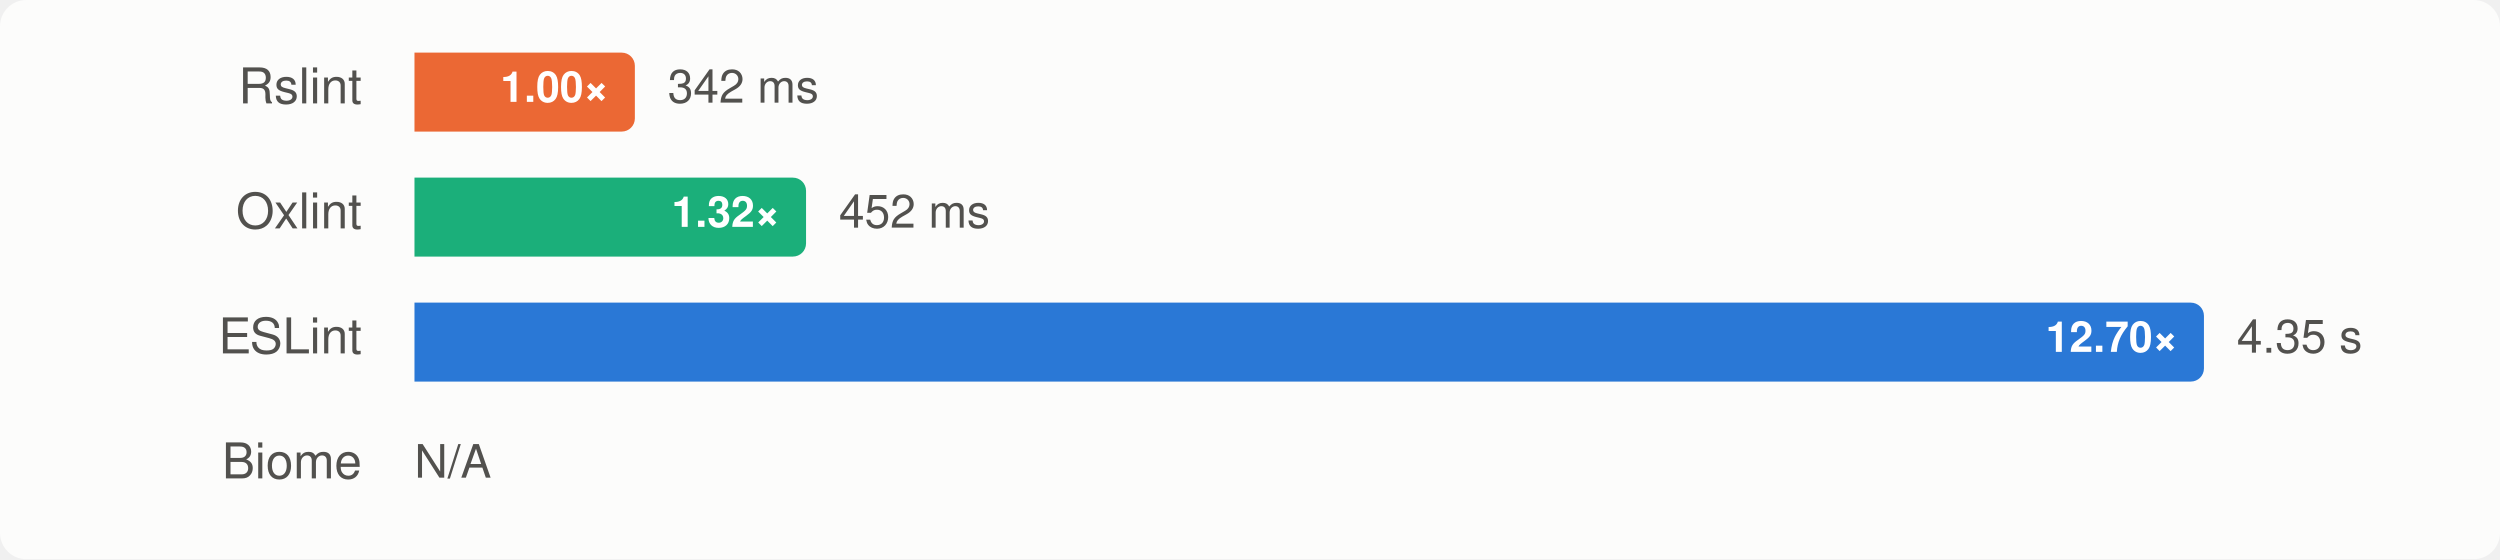
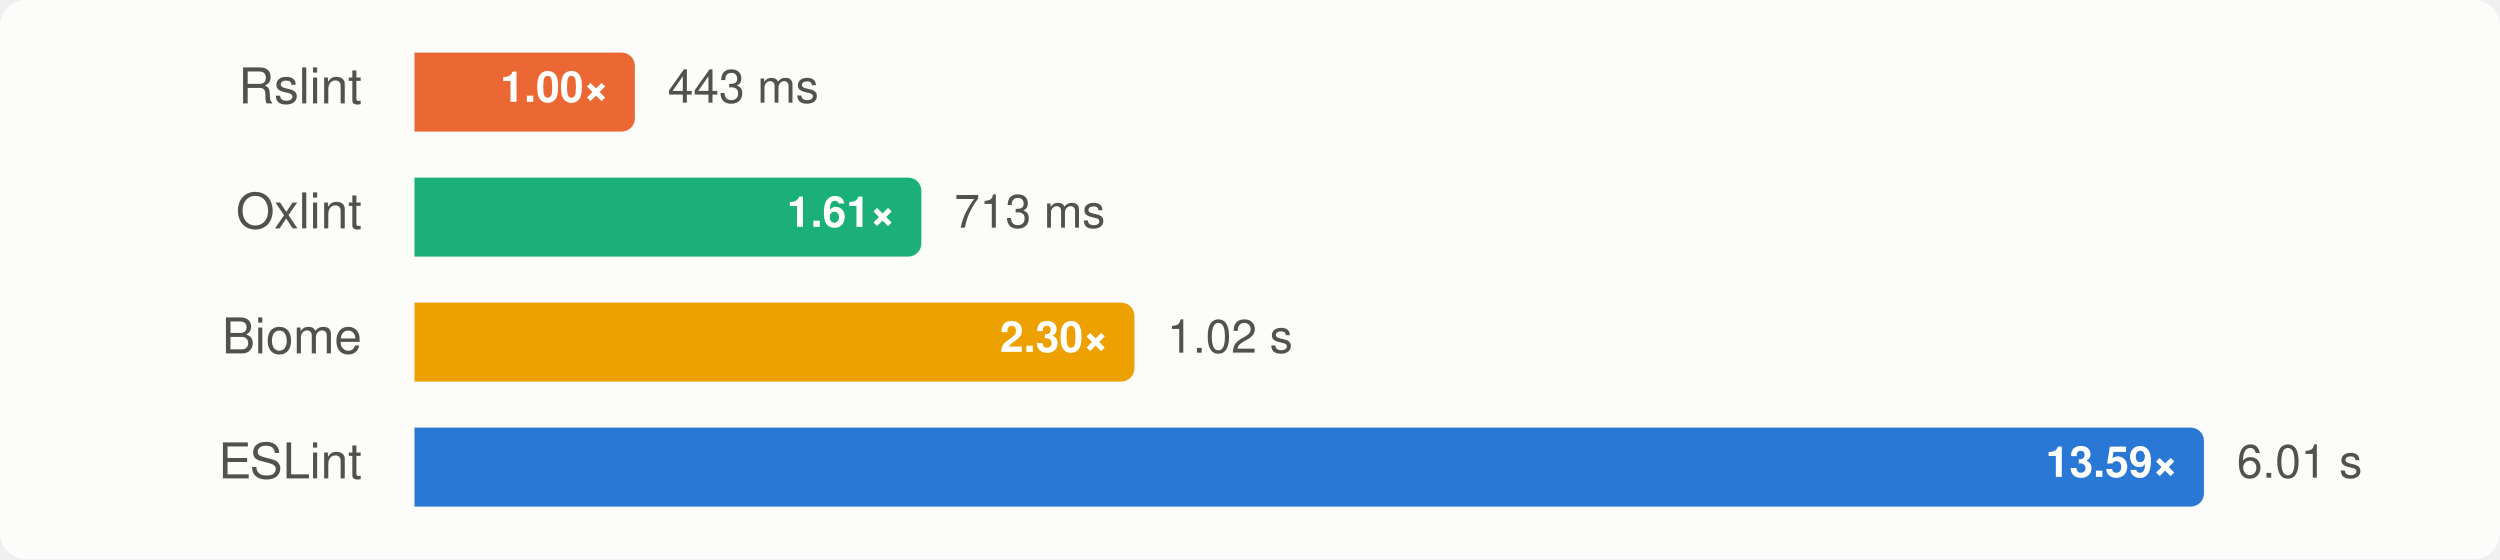
<svg xmlns="http://www.w3.org/2000/svg" width="760" height="170" viewBox="0 0 760 170" font-family="-apple-system, BlinkMacSystemFont, 'Segoe UI', Helvetica, Arial, sans-serif" role="img" aria-label="Group B, rspack: median wall time, lower is better">
  <style>
    .surface { fill: #fcfcfb; }
    .t-primary { fill: #0b0b0b; }
    .t-secondary { fill: #52514e; }
    .ratio { fill: #ffffff; }
    .bar-eslint { fill: #2a78d6; }
    .bar-rslint { fill: #eb6834; }
    .bar-oxlint { fill: #1baf7a; }
    .bar-biome { fill: #eda100; }
    @media (prefers-color-scheme: dark) {
      .surface { fill: #1a1a19; }
      .t-primary { fill: #f0efec; }
      .t-secondary { fill: #c3c2b7; }
      .bar-eslint { fill: #3987e5; }
      .bar-rslint { fill: #d95926; }
      .bar-oxlint { fill: #199e70; }
      .bar-biome { fill: #c98500; }
    }
  </style>
  <rect class="surface" width="760" height="170" rx="8" />
  <g>
    <text class="t-secondary" x="110" y="28" text-anchor="end" dominant-baseline="central" font-size="15">Rslint</text>
    <path class="bar-rslint" d="M126,16H189A4,4 0 0 1 193,20V36A4,4 0 0 1 189,40H126Z" />
    <text class="ratio" x="185" y="28" text-anchor="end" dominant-baseline="central" font-size="13" font-weight="700">1.00×</text>
-     <text class="t-secondary" x="203" y="28" dominant-baseline="central" font-size="14">342 ms</text>
+     <text class="t-secondary" x="203" y="28" dominant-baseline="central" font-size="14">443 ms</text>
  </g>
  <g>
    <text class="t-secondary" x="110" y="66" text-anchor="end" dominant-baseline="central" font-size="15">Oxlint</text>
-     <path class="bar-oxlint" d="M126,54H241.038A4,4 0 0 1 245.038,58V74A4,4 0 0 1 241.038,78H126Z" />
-     <text class="ratio" x="237.038" y="66" text-anchor="end" dominant-baseline="central" font-size="13" font-weight="700">1.32×</text>
-     <text class="t-secondary" x="255.038" y="66" dominant-baseline="central" font-size="14">452 ms</text>
+     <path class="bar-oxlint" d="M126,54H276.095A4,4 0 0 1 280.095,58V74A4,4 0 0 1 276.095,78H126Z" />
+     <text class="ratio" x="272.095" y="66" text-anchor="end" dominant-baseline="central" font-size="13" font-weight="700">1.61×</text>
+     <text class="t-secondary" x="290.095" y="66" dominant-baseline="central" font-size="14">713 ms</text>
  </g>
  <g>
-     <text class="t-secondary" x="110" y="104" text-anchor="end" dominant-baseline="central" font-size="15">ESLint</text>
-     <path class="bar-eslint" d="M126,92H666A4,4 0 0 1 670,96V112A4,4 0 0 1 666,116H126Z" />
-     <text class="ratio" x="662" y="104" text-anchor="end" dominant-baseline="central" font-size="13" font-weight="700">12.70×</text>
-     <text class="t-secondary" x="680" y="104" dominant-baseline="central" font-size="14">4.35 s</text>
+     <text class="t-secondary" x="110" y="104" text-anchor="end" dominant-baseline="central" font-size="15">Biome</text>
+     <path class="bar-biome" d="M126,92H340.861A4,4 0 0 1 344.861,96V112A4,4 0 0 1 340.861,116H126Z" />
+     <text class="ratio" x="336.861" y="104" text-anchor="end" dominant-baseline="central" font-size="13" font-weight="700">2.30×</text>
+     <text class="t-secondary" x="354.861" y="104" dominant-baseline="central" font-size="14">1.02 s</text>
  </g>
  <g>
-     <text class="t-secondary" x="110" y="142" text-anchor="end" dominant-baseline="central" font-size="15">Biome</text>
-     <text class="t-secondary" x="126" y="142" dominant-baseline="central" font-size="14">N/A</text>
+     <text class="t-secondary" x="110" y="142" text-anchor="end" dominant-baseline="central" font-size="15">ESLint</text>
+     <path class="bar-eslint" d="M126,130H666A4,4 0 0 1 670,134V150A4,4 0 0 1 666,154H126Z" />
+     <text class="ratio" x="662" y="142" text-anchor="end" dominant-baseline="central" font-size="13" font-weight="700">13.59×</text>
+     <text class="t-secondary" x="680" y="142" dominant-baseline="central" font-size="14">6.01 s</text>
  </g>
</svg>
